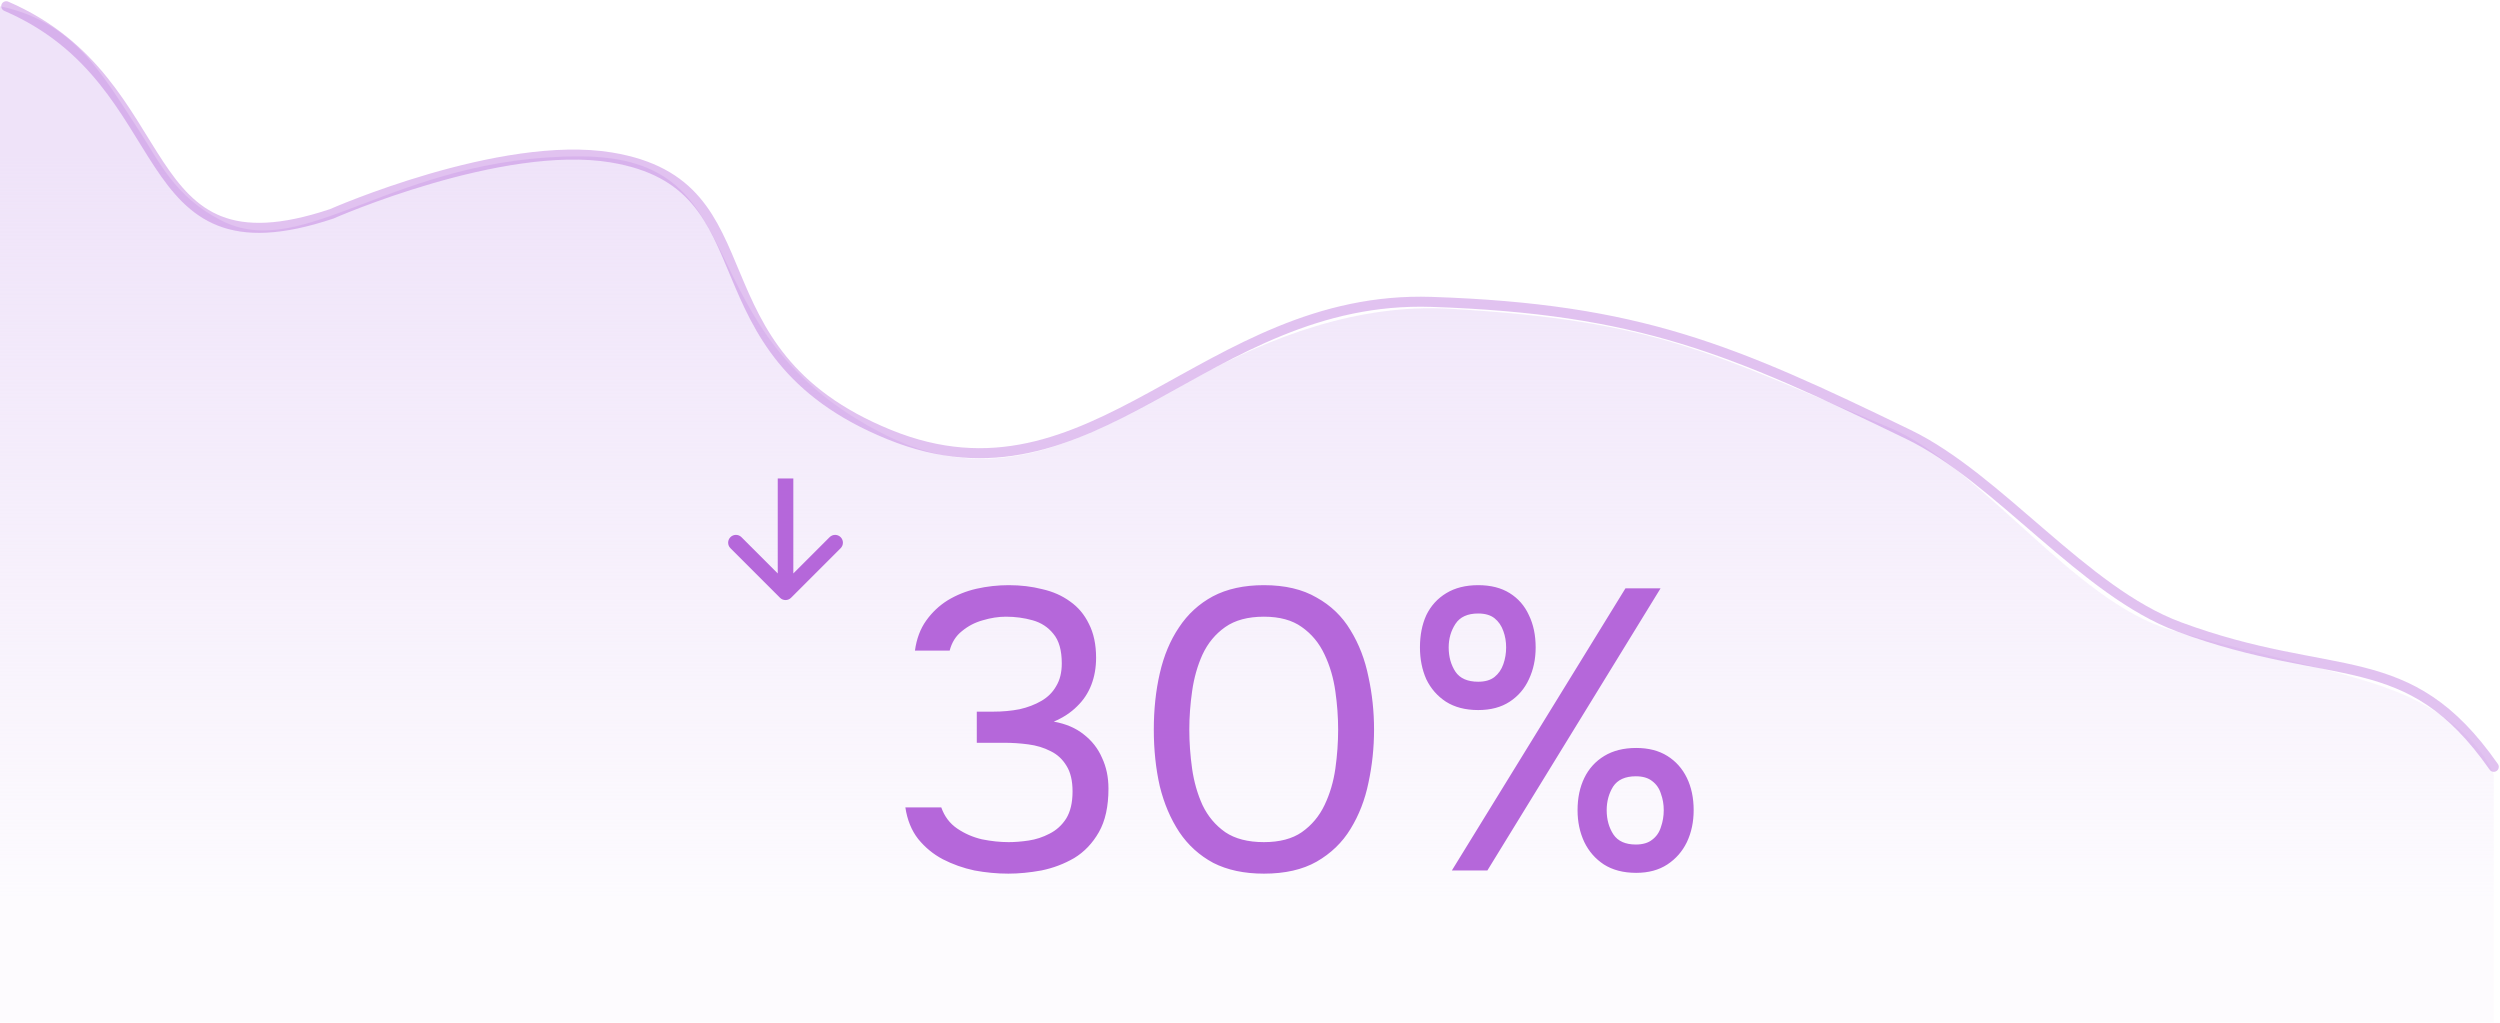
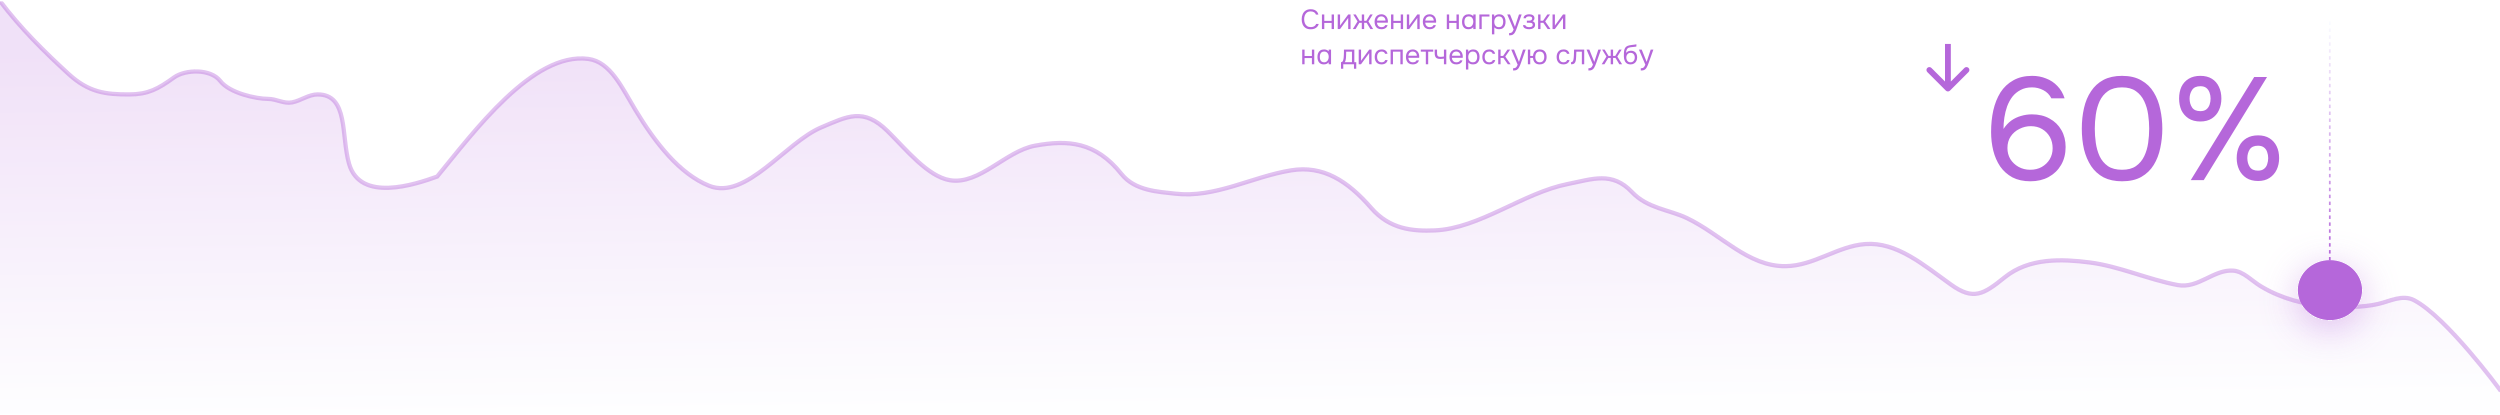
- <svg xmlns="http://www.w3.org/2000/svg" width="401" height="164" viewBox="0 0 401 164" fill="none">
-   <path d="M92.903 25.081C63.297 25.081 48.771 42.111 35.556 35.394C27.921 31.514 25.515 25.832 22.222 20.81C16.332 11.829 11.877 3.501 0 1V164H400V124.226C400 124.226 397.752 117.503 387.407 112.294C378.826 107.972 363.75 105.559 348.148 101.024C332.743 96.546 317.602 74.635 302.963 68.541C274.036 56.498 265.788 51.479 232.688 49.531C217.778 48.653 203.672 54.104 191.852 60.586C175.347 69.635 160.545 78.979 142.222 69.867C108.592 53.142 122.509 25.081 92.903 25.081Z" fill="url(#paint0_linear_10001_20561)" />
-   <path d="M1 1C29.469 13.309 20.481 45.239 53.194 34.305C53.194 34.305 80.376 22.329 98.054 25.255C124.571 29.644 109.79 56.327 142.611 69.7C175.433 83.073 193.16 47.215 229.616 48.424C262.966 49.531 277.928 56.027 306.14 69.7C320.582 76.699 334.275 94.905 349.532 100.555C374.538 109.816 386.17 103.214 400 123" stroke="#B567DA" stroke-opacity="0.4" stroke-width="1.608" stroke-linecap="round" />
-   <path d="M125.116 95.884C125.604 96.372 126.396 96.372 126.884 95.884L134.839 87.929C135.327 87.441 135.327 86.649 134.839 86.161C134.351 85.673 133.559 85.673 133.071 86.161L126 93.232L118.929 86.161C118.441 85.673 117.649 85.673 117.161 86.161C116.673 86.649 116.673 87.441 117.161 87.929L125.116 95.884ZM127.25 78L127.25 76.75L124.75 76.75L124.75 78L127.25 78ZM127.25 95L127.25 78L124.75 78L124.75 95L127.25 95Z" fill="#B567DA" />
-   <path d="M161.733 140.133C159.941 140.133 158.128 139.962 156.293 139.621C154.501 139.237 152.816 138.64 151.237 137.829C149.701 137.018 148.379 135.93 147.269 134.565C146.203 133.2 145.52 131.514 145.221 129.509H150.981C151.493 130.96 152.347 132.09 153.541 132.901C154.736 133.712 156.059 134.288 157.509 134.629C159.003 134.928 160.432 135.077 161.797 135.077C162.779 135.077 163.845 134.992 164.997 134.821C166.149 134.65 167.259 134.288 168.325 133.733C169.435 133.178 170.331 132.368 171.013 131.301C171.696 130.192 172.037 128.741 172.037 126.949C172.037 125.242 171.717 123.877 171.077 122.853C170.437 121.786 169.584 120.997 168.517 120.485C167.451 119.93 166.256 119.568 164.933 119.397C163.653 119.226 162.352 119.141 161.029 119.141H156.677V114.149H159.301C160.795 114.149 162.203 114.021 163.525 113.765C164.848 113.466 166.021 113.018 167.045 112.421C168.069 111.824 168.859 111.034 169.413 110.053C170.011 109.072 170.309 107.856 170.309 106.405C170.309 104.314 169.861 102.736 168.965 101.669C168.112 100.602 167.003 99.877 165.637 99.493C164.272 99.109 162.843 98.917 161.349 98.917C160.155 98.917 158.917 99.109 157.637 99.493C156.4 99.834 155.291 100.41 154.309 101.221C153.328 101.989 152.667 103.034 152.325 104.357H146.757C147.013 102.48 147.611 100.88 148.549 99.557C149.488 98.234 150.64 97.146 152.005 96.293C153.413 95.44 154.949 94.821 156.613 94.437C158.32 94.053 160.048 93.861 161.797 93.861C163.717 93.861 165.509 94.074 167.173 94.501C168.88 94.885 170.373 95.546 171.653 96.485C172.933 97.381 173.936 98.576 174.661 100.069C175.429 101.562 175.813 103.376 175.813 105.509C175.813 107.088 175.557 108.538 175.045 109.861C174.533 111.184 173.765 112.336 172.741 113.317C171.76 114.298 170.523 115.109 169.029 115.749C170.949 116.09 172.549 116.773 173.829 117.797C175.152 118.821 176.133 120.08 176.773 121.573C177.456 123.024 177.797 124.666 177.797 126.501C177.797 129.36 177.285 131.685 176.261 133.477C175.237 135.269 173.915 136.656 172.293 137.637C170.672 138.576 168.923 139.237 167.045 139.621C165.168 139.962 163.397 140.133 161.733 140.133ZM202.734 140.133C199.577 140.133 196.867 139.557 194.606 138.405C192.387 137.21 190.574 135.568 189.166 133.477C187.758 131.344 186.713 128.89 186.03 126.117C185.39 123.301 185.07 120.272 185.07 117.029C185.07 113.786 185.39 110.778 186.03 108.005C186.67 105.189 187.694 102.736 189.102 100.645C190.51 98.512 192.323 96.848 194.542 95.653C196.803 94.458 199.534 93.861 202.734 93.861C206.105 93.861 208.921 94.522 211.182 95.845C213.486 97.125 215.299 98.874 216.622 101.093C217.987 103.312 218.947 105.808 219.502 108.581C220.099 111.312 220.398 114.128 220.398 117.029C220.398 119.93 220.099 122.768 219.502 125.541C218.947 128.272 217.987 130.746 216.622 132.965C215.299 135.141 213.486 136.89 211.182 138.213C208.921 139.493 206.105 140.133 202.734 140.133ZM202.734 135.077C205.251 135.077 207.278 134.544 208.814 133.477C210.393 132.368 211.609 130.917 212.462 129.125C213.315 127.333 213.891 125.392 214.19 123.301C214.489 121.168 214.638 119.077 214.638 117.029C214.638 115.024 214.489 112.976 214.19 110.885C213.891 108.752 213.315 106.789 212.462 104.997C211.609 103.162 210.393 101.69 208.814 100.581C207.278 99.472 205.251 98.917 202.734 98.917C200.174 98.917 198.105 99.472 196.526 100.581C194.947 101.69 193.731 103.162 192.878 104.997C192.067 106.789 191.513 108.752 191.214 110.885C190.915 112.976 190.766 115.024 190.766 117.029C190.766 119.077 190.915 121.168 191.214 123.301C191.513 125.392 192.067 127.333 192.878 129.125C193.731 130.917 194.947 132.368 196.526 133.477C198.105 134.544 200.174 135.077 202.734 135.077ZM232.88 139.621L260.72 94.373H266.352L238.576 139.621H232.88ZM262.448 140.005C260.4 140.005 258.672 139.557 257.264 138.661C255.899 137.765 254.854 136.57 254.128 135.077C253.403 133.541 253.04 131.834 253.04 129.957C253.04 127.994 253.403 126.266 254.128 124.773C254.854 123.28 255.92 122.106 257.328 121.253C258.736 120.4 260.443 119.973 262.448 119.973C264.411 119.973 266.075 120.4 267.44 121.253C268.806 122.106 269.851 123.28 270.576 124.773C271.302 126.266 271.664 127.994 271.664 129.957C271.664 131.834 271.302 133.541 270.576 135.077C269.851 136.57 268.806 137.765 267.44 138.661C266.075 139.557 264.411 140.005 262.448 140.005ZM262.384 135.461C263.494 135.461 264.368 135.205 265.008 134.693C265.691 134.181 266.16 133.498 266.416 132.645C266.715 131.792 266.864 130.896 266.864 129.957C266.864 129.018 266.715 128.144 266.416 127.333C266.16 126.48 265.691 125.797 265.008 125.285C264.368 124.773 263.494 124.517 262.384 124.517C260.678 124.517 259.462 125.072 258.736 126.181C258.054 127.29 257.712 128.549 257.712 129.957C257.712 131.45 258.075 132.752 258.8 133.861C259.526 134.928 260.72 135.461 262.384 135.461ZM237.104 113.893C235.056 113.893 233.328 113.445 231.92 112.549C230.555 111.653 229.51 110.458 228.784 108.965C228.102 107.429 227.76 105.722 227.76 103.845C227.76 101.882 228.102 100.154 228.784 98.661C229.51 97.168 230.576 95.994 231.984 95.141C233.392 94.288 235.099 93.861 237.104 93.861C239.11 93.861 240.795 94.288 242.16 95.141C243.526 95.994 244.55 97.168 245.232 98.661C245.958 100.154 246.32 101.882 246.32 103.845C246.32 105.722 245.958 107.429 245.232 108.965C244.55 110.458 243.526 111.653 242.16 112.549C240.795 113.445 239.11 113.893 237.104 113.893ZM237.104 109.349C238.214 109.349 239.088 109.093 239.728 108.581C240.368 108.069 240.838 107.386 241.136 106.533C241.435 105.68 241.584 104.784 241.584 103.845C241.584 102.906 241.435 102.032 241.136 101.221C240.838 100.368 240.368 99.685 239.728 99.173C239.088 98.661 238.214 98.405 237.104 98.405C235.398 98.405 234.182 98.96 233.456 100.069C232.731 101.178 232.368 102.437 232.368 103.845C232.368 105.338 232.731 106.64 233.456 107.749C234.182 108.816 235.398 109.349 237.104 109.349Z" fill="#B567DA" />
+ <svg xmlns="http://www.w3.org/2000/svg" width="1920" height="318" viewBox="0 0 1920 318" fill="none">
+   <mask id="mask0_5393_1985" style="mask-type:alpha" maskUnits="userSpaceOnUse" x="0" y="1" width="1920" height="317">
+     <rect y="1" width="1920" height="317" fill="#D9D9D9" />
+   </mask>
+   <g mask="url(#mask0_5393_1985)">
+     <path d="M52.54 56.761C34.03 39.758 15.899 21.919 -0.302 0.421V318.431H1919.7V299.409C1919.7 299.409 1878.89 243.823 1853.99 230.847C1845.13 226.228 1835.38 231.679 1826.55 233.711C1813.82 236.642 1800.35 236.222 1787.5 235.43C1770.39 234.377 1752.13 229.729 1736.31 220.152C1729.34 215.933 1722.98 208.713 1715.2 208.12C1700.16 206.974 1688.32 222.174 1672.45 219.197C1649.74 214.935 1627.67 204.742 1604.77 201.817C1583.77 199.136 1558.46 198.012 1539.59 213.276C1523.23 226.514 1515.55 231.183 1498.29 218.815C1477.28 203.751 1456.67 185.84 1432.46 187.685C1411.18 189.306 1393.16 204.413 1371.37 204.682C1342.43 205.04 1321.87 180.257 1295.38 167.632C1282 161.257 1265.17 160.244 1253.42 147.77C1238.14 131.552 1223.13 137.733 1204.21 141.467C1169.85 148.249 1136.42 175.669 1101.96 177.181C1084.63 177.941 1067.21 176.188 1053.14 159.992C1034.8 138.872 1015.96 127.076 991.792 130.963C961.476 135.839 933.308 152.523 902.472 148.915C889.684 147.42 871.672 146.831 861.307 133.828C841.4 108.854 820.066 107.389 794.812 112.056C772.484 116.182 752.164 142.277 729.635 138.602C712.38 135.788 695.492 114.39 681.611 100.788C663.005 82.556 650.993 89.426 630.815 97.923C603.298 109.511 573.067 154.202 544.661 142.894C521.892 133.831 503.113 109.624 487.929 84.454C477.738 67.561 468.895 47.555 451.778 45.302C409.248 39.706 363.838 101.621 335.745 135.771C318.431 142.037 276.736 155.749 268.123 126.088C261.818 104.372 267.804 72.613 243.979 72.613C237.021 72.613 231.191 77.398 224.321 78.724C217.944 79.955 212.287 76.05 205.982 76.05C196.526 76.05 176.254 71.526 169.171 62.3C161.856 52.77 142.373 53.239 133.549 59.626C121.43 68.397 113.706 72.613 99.114 72.613C81.352 72.613 68.374 71.306 52.54 56.761Z" fill="url(#paint0_linear_5393_1985)" fill-opacity="0.2" />
+     <path d="M-0.302 0.421C15.899 21.891 34.03 39.706 52.54 56.688C68.374 71.215 81.352 72.519 99.114 72.519C113.706 72.519 121.43 68.309 133.549 59.549C142.373 53.171 161.856 52.702 169.171 62.219C176.254 71.434 196.526 75.952 205.982 75.952C212.287 75.952 217.944 79.852 224.321 78.623C231.191 77.298 237.021 72.519 243.979 72.519C267.804 72.519 261.818 104.237 268.123 125.925C276.736 155.548 318.431 141.853 335.745 135.596C363.838 101.49 409.248 39.655 451.778 45.244C468.895 47.494 477.738 67.474 487.929 84.345C503.113 109.483 521.892 133.658 544.661 142.709C573.067 154.002 603.298 109.369 630.815 97.797C650.993 89.311 663.005 82.45 681.611 100.658C695.492 114.242 712.38 135.613 729.635 138.423C752.163 142.093 772.484 116.032 794.812 111.911C820.066 107.251 841.4 108.713 861.308 133.655C871.672 146.641 889.684 147.229 902.472 148.723C933.308 152.325 961.476 135.664 991.792 130.794C1015.96 126.912 1034.8 138.693 1053.14 159.786C1067.21 175.96 1084.63 177.711 1101.96 176.952C1136.42 175.442 1169.85 148.057 1204.21 141.284C1223.13 137.555 1238.14 131.382 1253.42 147.579C1265.17 160.037 1282 161.048 1295.38 167.415C1321.87 180.024 1342.43 204.775 1371.37 204.417C1393.16 204.148 1411.18 189.061 1432.46 187.442C1456.67 185.6 1477.28 203.487 1498.29 218.532C1515.55 230.884 1523.23 226.221 1539.59 213C1558.46 197.756 1583.77 198.878 1604.77 201.556C1627.67 204.477 1649.74 214.657 1672.45 218.913C1688.32 221.887 1700.16 206.706 1715.2 207.851C1722.98 208.443 1729.34 215.654 1736.31 219.867C1752.13 229.431 1770.39 234.073 1787.5 235.126C1800.35 235.916 1813.82 236.336 1826.55 233.409C1835.38 231.379 1845.13 225.935 1853.99 230.548C1878.89 243.507 1919.7 299.022 1919.7 299.022" stroke="#B567DA" stroke-opacity="0.4" stroke-width="3.274" stroke-linecap="square" />
+     <g filter="url(#filter0_bd_5393_1985)">
+       <ellipse cx="1789.4" cy="222.807" rx="24.667" ry="23.038" fill="#B567DA" />
+     </g>
+     <line x1="1789.28" y1="16.506" x2="1789.28" y2="199.811" stroke="url(#paint1_linear_5393_1985)" stroke-width="1.332" stroke-dasharray="2.66 2.66" />
+   </g>
+   <path d="M1494.42 69.588C1495.29 70.463 1496.71 70.463 1497.58 69.588L1511.84 55.336C1512.71 54.462 1512.71 53.044 1511.84 52.169C1510.96 51.295 1509.54 51.295 1508.67 52.169L1496 64.838L1483.33 52.169C1482.46 51.295 1481.04 51.295 1480.16 52.169C1479.29 53.044 1479.29 54.462 1480.16 55.336L1494.42 69.588ZM1498.24 35.999V33.759H1493.76V35.999H1498.24ZM1498.24 68.005V35.999H1493.76V68.005H1498.24Z" fill="#B567DA" />
+   <path d="M1006.62 22.504C1005.07 22.504 1003.78 22.177 1002.74 21.522C1001.72 20.854 1000.95 19.944 1000.44 18.792C999.939 17.625 999.69 16.296 999.69 14.802C999.69 13.323 999.946 12.008 1000.46 10.856C1000.97 9.689 1001.74 8.772 1002.76 8.104C1003.8 7.421 1005.1 7.08 1006.67 7.08C1007.78 7.08 1008.73 7.257 1009.52 7.613C1010.34 7.954 1010.99 8.431 1011.49 9.042C1011.99 9.654 1012.33 10.372 1012.51 11.197H1010.63C1010.42 10.457 1009.96 9.867 1009.25 9.426C1008.55 8.985 1007.67 8.765 1006.6 8.765C1005.41 8.765 1004.44 9.049 1003.7 9.618C1002.98 10.173 1002.44 10.905 1002.1 11.816C1001.76 12.712 1001.59 13.686 1001.59 14.738C1001.59 15.848 1001.77 16.865 1002.12 17.789C1002.48 18.713 1003.03 19.453 1003.79 20.008C1004.54 20.548 1005.5 20.818 1006.67 20.818C1007.38 20.818 1008.01 20.719 1008.56 20.52C1009.13 20.321 1009.6 20.036 1009.97 19.666C1010.36 19.297 1010.62 18.87 1010.76 18.386H1012.79C1012.58 19.211 1012.19 19.937 1011.64 20.562C1011.1 21.174 1010.41 21.65 1009.57 21.992C1008.73 22.333 1007.75 22.504 1006.62 22.504ZM1015.24 22.333V11.09H1017.05V16.018H1022.69V11.09H1024.5V22.333H1022.69V17.618H1017.05V22.333H1015.24ZM1027.37 22.333V11.09H1029.18V19.709C1029.28 19.51 1029.41 19.297 1029.58 19.069C1029.76 18.827 1029.89 18.642 1029.99 18.514L1035.43 11.09H1037.22V22.333H1035.41V13.714C1035.3 13.928 1035.17 14.127 1035.02 14.312C1034.9 14.497 1034.78 14.667 1034.66 14.824L1029.14 22.333H1027.37ZM1038.94 22.333L1042.59 16.445L1039.26 11.09H1041.21L1044.17 15.954H1045.86V11.09H1047.67V15.954H1049.35L1052.32 11.09H1054.26L1050.93 16.445L1054.58 22.333H1052.47L1049.55 17.49H1047.67V22.333H1045.86V17.49H1043.98L1041.06 22.333H1038.94ZM1060.96 22.461C1059.76 22.461 1058.78 22.219 1057.99 21.736C1057.21 21.238 1056.63 20.555 1056.24 19.688C1055.86 18.82 1055.67 17.832 1055.67 16.722C1055.67 15.599 1055.87 14.61 1056.27 13.757C1056.68 12.889 1057.28 12.207 1058.06 11.709C1058.84 11.211 1059.8 10.962 1060.94 10.962C1061.78 10.962 1062.51 11.126 1063.14 11.453C1063.78 11.766 1064.3 12.193 1064.71 12.733C1065.14 13.274 1065.45 13.878 1065.63 14.546C1065.83 15.215 1065.92 15.905 1065.89 16.616C1065.87 16.744 1065.87 16.872 1065.87 17C1065.87 17.128 1065.86 17.256 1065.84 17.384H1057.5C1057.56 18.038 1057.72 18.628 1057.99 19.154C1058.26 19.681 1058.65 20.1 1059.15 20.413C1059.64 20.712 1060.26 20.861 1061 20.861C1061.37 20.861 1061.74 20.818 1062.11 20.733C1062.5 20.634 1062.84 20.47 1063.14 20.242C1063.45 20.015 1063.67 19.709 1063.8 19.325H1065.65C1065.48 20.05 1065.16 20.648 1064.69 21.117C1064.22 21.572 1063.66 21.913 1063.01 22.141C1062.35 22.354 1061.67 22.461 1060.96 22.461ZM1057.55 15.805H1064.05C1064.04 15.165 1063.9 14.603 1063.63 14.12C1063.36 13.636 1062.99 13.259 1062.52 12.989C1062.06 12.719 1061.51 12.584 1060.87 12.584C1060.18 12.584 1059.59 12.733 1059.1 13.032C1058.63 13.33 1058.27 13.722 1058.02 14.205C1057.76 14.689 1057.6 15.222 1057.55 15.805ZM1068.32 22.333V11.09H1070.14V16.018H1075.77V11.09H1077.58V22.333H1075.77V17.618H1070.14V22.333H1068.32ZM1080.45 22.333V11.09H1082.26V19.709C1082.36 19.51 1082.5 19.297 1082.67 19.069C1082.84 18.827 1082.97 18.642 1083.07 18.514L1088.51 11.09H1090.31V22.333H1088.49V13.714C1088.38 13.928 1088.25 14.127 1088.11 14.312C1087.98 14.497 1087.86 14.667 1087.75 14.824L1082.22 22.333H1080.45ZM1098.02 22.461C1096.83 22.461 1095.84 22.219 1095.06 21.736C1094.27 21.238 1093.69 20.555 1093.31 19.688C1092.92 18.82 1092.73 17.832 1092.73 16.722C1092.73 15.599 1092.93 14.61 1093.33 13.757C1093.74 12.889 1094.34 12.207 1095.12 11.709C1095.9 11.211 1096.86 10.962 1098 10.962C1098.84 10.962 1099.57 11.126 1100.2 11.453C1100.84 11.766 1101.36 12.193 1101.78 12.733C1102.2 13.274 1102.51 13.878 1102.69 14.546C1102.89 15.215 1102.98 15.905 1102.95 16.616C1102.94 16.744 1102.93 16.872 1102.93 17C1102.93 17.128 1102.92 17.256 1102.91 17.384H1094.57C1094.62 18.038 1094.79 18.628 1095.06 19.154C1095.33 19.681 1095.71 20.1 1096.21 20.413C1096.71 20.712 1097.32 20.861 1098.06 20.861C1098.43 20.861 1098.8 20.818 1099.17 20.733C1099.56 20.634 1099.9 20.47 1100.2 20.242C1100.51 20.015 1100.73 19.709 1100.86 19.325H1102.72C1102.54 20.05 1102.22 20.648 1101.76 21.117C1101.29 21.572 1100.72 21.913 1100.07 22.141C1099.42 22.354 1098.73 22.461 1098.02 22.461ZM1094.61 15.805H1101.12C1101.1 15.165 1100.96 14.603 1100.69 14.12C1100.42 13.636 1100.05 13.259 1099.58 12.989C1099.12 12.719 1098.58 12.584 1097.94 12.584C1097.24 12.584 1096.65 12.733 1096.17 13.032C1095.7 13.33 1095.33 13.722 1095.08 14.205C1094.82 14.689 1094.67 15.222 1094.61 15.805ZM1111.14 22.333V11.09H1112.95V16.018H1118.58V11.09H1120.4V22.333H1118.58V17.618H1112.95V22.333H1111.14ZM1127.72 22.461C1126.88 22.461 1126.15 22.319 1125.52 22.034C1124.91 21.736 1124.41 21.33 1124.01 20.818C1123.61 20.306 1123.31 19.702 1123.11 19.005C1122.93 18.308 1122.84 17.554 1122.84 16.744C1122.84 15.663 1123.01 14.689 1123.35 13.821C1123.7 12.939 1124.26 12.242 1125.03 11.73C1125.8 11.218 1126.8 10.962 1128.04 10.962C1128.69 10.962 1129.32 11.083 1129.92 11.325C1130.53 11.567 1131.05 11.944 1131.48 12.456V11.09H1133.29V22.333H1131.48V20.818C1131.08 21.345 1130.55 21.75 1129.9 22.034C1129.24 22.319 1128.52 22.461 1127.72 22.461ZM1128.02 20.861C1128.76 20.861 1129.38 20.669 1129.9 20.285C1130.41 19.901 1130.8 19.389 1131.07 18.749C1131.35 18.109 1131.5 17.412 1131.5 16.658C1131.5 15.876 1131.36 15.179 1131.09 14.568C1130.84 13.956 1130.45 13.473 1129.94 13.117C1129.43 12.761 1128.78 12.584 1128 12.584C1127.19 12.584 1126.53 12.769 1126.04 13.138C1125.55 13.508 1125.2 14.006 1124.97 14.632C1124.76 15.258 1124.65 15.954 1124.65 16.722C1124.65 17.519 1124.76 18.23 1124.99 18.856C1125.22 19.482 1125.58 19.972 1126.08 20.328C1126.58 20.683 1127.22 20.861 1128.02 20.861ZM1136.14 22.333V11.09H1143.9V12.69H1137.95V22.333H1136.14ZM1145.82 26.386V11.09H1147.55L1147.64 12.818C1148.02 12.207 1148.54 11.745 1149.2 11.432C1149.86 11.119 1150.58 10.962 1151.35 10.962C1152.49 10.962 1153.42 11.218 1154.14 11.73C1154.87 12.228 1155.4 12.911 1155.74 13.778C1156.1 14.646 1156.28 15.627 1156.28 16.722C1156.28 17.817 1156.1 18.799 1155.74 19.666C1155.39 20.534 1154.84 21.217 1154.1 21.714C1153.36 22.212 1152.42 22.461 1151.26 22.461C1150.7 22.461 1150.18 22.404 1149.73 22.29C1149.27 22.162 1148.88 21.985 1148.53 21.757C1148.19 21.529 1147.89 21.273 1147.64 20.989V26.386H1145.82ZM1151.12 20.861C1151.94 20.861 1152.59 20.676 1153.08 20.306C1153.56 19.922 1153.91 19.418 1154.12 18.792C1154.35 18.166 1154.46 17.476 1154.46 16.722C1154.46 15.954 1154.35 15.258 1154.12 14.632C1153.91 14.006 1153.55 13.508 1153.06 13.138C1152.56 12.769 1151.9 12.584 1151.07 12.584C1150.33 12.584 1149.7 12.776 1149.17 13.16C1148.66 13.53 1148.27 14.034 1148 14.674C1147.73 15.3 1147.6 15.99 1147.6 16.744C1147.6 17.526 1147.72 18.23 1147.98 18.856C1148.24 19.482 1148.63 19.972 1149.15 20.328C1149.68 20.683 1150.33 20.861 1151.12 20.861ZM1158.98 27.154V25.426C1159.68 25.426 1160.23 25.327 1160.64 25.128C1161.06 24.943 1161.4 24.644 1161.67 24.232C1161.95 23.834 1162.22 23.322 1162.48 22.696L1157.55 11.09H1159.68L1163.48 20.562L1166.59 11.09H1168.64L1165.49 19.944C1165.33 20.399 1165.15 20.911 1164.95 21.48C1164.75 22.049 1164.53 22.625 1164.29 23.208C1164.05 23.805 1163.78 24.353 1163.48 24.85C1163.2 25.362 1162.88 25.775 1162.52 26.088C1162.22 26.358 1161.93 26.571 1161.65 26.728C1161.36 26.884 1161.01 26.991 1160.6 27.048C1160.2 27.119 1159.66 27.154 1158.98 27.154ZM1174.4 22.461C1173.86 22.461 1173.32 22.411 1172.78 22.312C1172.24 22.212 1171.73 22.049 1171.26 21.821C1170.81 21.579 1170.44 21.259 1170.15 20.861C1169.87 20.449 1169.71 19.937 1169.68 19.325H1171.46C1171.53 19.709 1171.73 20.015 1172.07 20.242C1172.42 20.47 1172.8 20.634 1173.23 20.733C1173.67 20.818 1174.06 20.861 1174.4 20.861C1174.8 20.861 1175.2 20.818 1175.62 20.733C1176.04 20.648 1176.4 20.477 1176.68 20.221C1176.98 19.965 1177.13 19.588 1177.13 19.09C1177.13 18.607 1177.01 18.251 1176.77 18.024C1176.54 17.796 1176.23 17.647 1175.85 17.576C1175.48 17.505 1175.07 17.469 1174.63 17.469H1172.63V15.869H1174.27C1174.54 15.869 1174.82 15.848 1175.1 15.805C1175.39 15.748 1175.65 15.663 1175.89 15.549C1176.13 15.421 1176.33 15.243 1176.47 15.016C1176.62 14.788 1176.7 14.497 1176.7 14.141C1176.7 13.743 1176.59 13.43 1176.36 13.202C1176.13 12.975 1175.84 12.818 1175.49 12.733C1175.13 12.633 1174.77 12.584 1174.4 12.584C1174.06 12.584 1173.7 12.619 1173.31 12.69C1172.94 12.761 1172.62 12.904 1172.35 13.117C1172.08 13.316 1171.92 13.615 1171.86 14.013H1170.07C1170.1 13.245 1170.33 12.641 1170.77 12.2C1171.21 11.759 1171.76 11.446 1172.42 11.261C1173.07 11.062 1173.72 10.962 1174.38 10.962C1174.88 10.962 1175.37 11.012 1175.85 11.112C1176.33 11.211 1176.77 11.382 1177.17 11.624C1177.57 11.851 1177.88 12.157 1178.11 12.541C1178.35 12.925 1178.47 13.402 1178.47 13.97C1178.47 14.482 1178.35 14.938 1178.11 15.336C1177.87 15.734 1177.5 16.054 1177 16.296C1177.73 16.523 1178.23 16.879 1178.52 17.362C1178.8 17.846 1178.94 18.422 1178.94 19.09C1178.94 19.688 1178.82 20.2 1178.56 20.626C1178.3 21.039 1177.95 21.387 1177.51 21.672C1177.09 21.942 1176.6 22.141 1176.06 22.269C1175.52 22.397 1174.97 22.461 1174.4 22.461ZM1181.28 22.333V11.09H1183.1V15.933H1185.06L1188.39 11.09H1190.46L1186.7 16.445L1190.78 22.333H1188.64L1185.27 17.512H1183.1V22.333H1181.28ZM1192.35 22.333V11.09H1194.16V19.709C1194.26 19.51 1194.39 19.297 1194.56 19.069C1194.73 18.827 1194.87 18.642 1194.97 18.514L1200.41 11.09H1202.2V22.333H1200.39V13.714C1200.27 13.928 1200.15 14.127 1200 14.312C1199.88 14.497 1199.76 14.667 1199.64 14.824L1194.12 22.333H1192.35ZM1000.1 49.333V38.09H1001.91V43.018H1007.54V38.09H1009.35V49.333H1007.54V44.618H1001.91V49.333H1000.1ZM1016.68 49.461C1015.84 49.461 1015.11 49.319 1014.48 49.034C1013.87 48.736 1013.37 48.33 1012.97 47.818C1012.57 47.306 1012.27 46.702 1012.07 46.005C1011.89 45.308 1011.79 44.554 1011.79 43.744C1011.79 42.663 1011.96 41.689 1012.31 40.821C1012.66 39.939 1013.22 39.242 1013.99 38.73C1014.76 38.218 1015.76 37.962 1017 37.962C1017.65 37.962 1018.28 38.083 1018.88 38.325C1019.49 38.567 1020.01 38.944 1020.43 39.456V38.09H1022.25V49.333H1020.43V47.818C1020.04 48.345 1019.51 48.75 1018.86 49.034C1018.2 49.319 1017.48 49.461 1016.68 49.461ZM1016.98 47.861C1017.72 47.861 1018.34 47.669 1018.86 47.285C1019.37 46.901 1019.76 46.389 1020.03 45.749C1020.31 45.109 1020.46 44.412 1020.46 43.658C1020.46 42.876 1020.32 42.179 1020.05 41.568C1019.79 40.956 1019.41 40.473 1018.9 40.117C1018.39 39.761 1017.74 39.584 1016.96 39.584C1016.15 39.584 1015.49 39.769 1014.99 40.138C1014.51 40.508 1014.15 41.006 1013.93 41.632C1013.71 42.258 1013.61 42.954 1013.61 43.722C1013.61 44.519 1013.72 45.23 1013.95 45.856C1014.18 46.481 1014.54 46.972 1015.04 47.328C1015.53 47.683 1016.18 47.861 1016.98 47.861ZM1029.89 52.789V47.754C1030.3 47.754 1030.62 47.641 1030.87 47.413C1031.12 47.185 1031.32 46.887 1031.46 46.517C1031.61 46.147 1031.71 45.749 1031.78 45.322C1031.86 44.882 1031.91 44.462 1031.95 44.064C1032.03 43.41 1032.07 42.762 1032.08 42.122C1032.11 41.468 1032.13 40.949 1032.13 40.565C1032.14 40.153 1032.15 39.74 1032.15 39.328C1032.15 38.915 1032.15 38.503 1032.15 38.09H1040.13V47.754H1041.6V52.789H1039.85V49.333H1031.63V52.789H1029.89ZM1032.77 47.754H1038.31V39.69H1033.87C1033.86 40.288 1033.85 40.956 1033.83 41.696C1033.82 42.435 1033.79 43.125 1033.75 43.765C1033.73 44.135 1033.7 44.554 1033.64 45.024C1033.6 45.493 1033.51 45.969 1033.38 46.453C1033.26 46.922 1033.05 47.356 1032.77 47.754ZM1043.49 49.333V38.09H1045.3V46.709C1045.4 46.51 1045.54 46.297 1045.71 46.069C1045.88 45.827 1046.02 45.642 1046.12 45.514L1051.56 38.09H1053.35V49.333H1051.53V40.714C1051.42 40.928 1051.29 41.127 1051.15 41.312C1051.02 41.497 1050.9 41.667 1050.79 41.824L1045.26 49.333H1043.49ZM1061 49.461C1059.82 49.461 1058.84 49.219 1058.06 48.736C1057.29 48.238 1056.71 47.555 1056.33 46.688C1055.96 45.82 1055.77 44.839 1055.77 43.744C1055.77 42.677 1055.96 41.71 1056.35 40.842C1056.75 39.961 1057.34 39.264 1058.14 38.752C1058.95 38.225 1059.98 37.962 1061.21 37.962C1061.98 37.962 1062.66 38.09 1063.26 38.346C1063.87 38.602 1064.38 38.979 1064.78 39.477C1065.17 39.961 1065.45 40.572 1065.61 41.312H1063.75C1063.54 40.686 1063.2 40.245 1062.73 39.989C1062.27 39.719 1061.73 39.584 1061.11 39.584C1060.25 39.584 1059.57 39.783 1059.06 40.181C1058.55 40.579 1058.17 41.098 1057.93 41.738C1057.7 42.364 1057.59 43.033 1057.59 43.744C1057.59 44.483 1057.71 45.166 1057.95 45.792C1058.19 46.417 1058.57 46.922 1059.08 47.306C1059.59 47.676 1060.25 47.861 1061.06 47.861C1061.66 47.861 1062.22 47.733 1062.75 47.477C1063.29 47.221 1063.64 46.766 1063.82 46.112H1065.69C1065.55 46.88 1065.24 47.513 1064.78 48.01C1064.32 48.508 1063.76 48.878 1063.09 49.12C1062.44 49.347 1061.74 49.461 1061 49.461ZM1067.99 49.333V38.09H1077.31V49.333H1075.5V39.69H1069.8V49.333H1067.99ZM1085.04 49.461C1083.85 49.461 1082.86 49.219 1082.08 48.736C1081.3 48.238 1080.71 47.555 1080.33 46.688C1079.94 45.82 1079.75 44.832 1079.75 43.722C1079.75 42.599 1079.95 41.61 1080.35 40.757C1080.76 39.889 1081.36 39.207 1082.14 38.709C1082.92 38.211 1083.88 37.962 1085.02 37.962C1085.86 37.962 1086.59 38.126 1087.22 38.453C1087.86 38.766 1088.38 39.193 1088.8 39.733C1089.22 40.273 1089.53 40.878 1089.71 41.546C1089.91 42.215 1090 42.905 1089.97 43.616C1089.96 43.744 1089.95 43.872 1089.95 44C1089.95 44.128 1089.94 44.256 1089.93 44.384H1081.59C1081.64 45.038 1081.81 45.628 1082.08 46.154C1082.35 46.681 1082.73 47.1 1083.23 47.413C1083.73 47.712 1084.35 47.861 1085.09 47.861C1085.46 47.861 1085.82 47.818 1086.19 47.733C1086.58 47.633 1086.92 47.47 1087.22 47.242C1087.53 47.015 1087.75 46.709 1087.88 46.325H1089.74C1089.57 47.05 1089.25 47.648 1088.78 48.117C1088.31 48.572 1087.74 48.913 1087.09 49.141C1086.44 49.354 1085.75 49.461 1085.04 49.461ZM1081.63 42.805H1088.14C1088.12 42.165 1087.98 41.603 1087.71 41.12C1087.44 40.636 1087.07 40.259 1086.6 39.989C1086.14 39.719 1085.6 39.584 1084.96 39.584C1084.26 39.584 1083.67 39.733 1083.19 40.032C1082.72 40.33 1082.35 40.721 1082.1 41.205C1081.84 41.689 1081.69 42.222 1081.63 42.805ZM1095.03 49.333V39.69H1091.17V38.09H1100.71V39.69H1096.85V49.333H1095.03ZM1108.94 49.333V45.002C1108.4 45.102 1107.87 45.173 1107.36 45.216C1106.86 45.244 1106.41 45.258 1106.02 45.258C1104.96 45.258 1104.13 45.095 1103.52 44.768C1102.91 44.441 1102.47 43.943 1102.22 43.274C1101.96 42.592 1101.83 41.745 1101.83 40.736V38.09H1103.65V40.608C1103.65 41.262 1103.71 41.817 1103.84 42.272C1103.97 42.727 1104.22 43.075 1104.59 43.317C1104.96 43.545 1105.51 43.658 1106.25 43.658C1106.68 43.658 1107.12 43.637 1107.59 43.594C1108.08 43.552 1108.53 43.488 1108.94 43.402V38.09H1110.75V49.333H1108.94ZM1118.48 49.461C1117.29 49.461 1116.3 49.219 1115.51 48.736C1114.73 48.238 1114.15 47.555 1113.77 46.688C1113.38 45.82 1113.19 44.832 1113.19 43.722C1113.19 42.599 1113.39 41.61 1113.79 40.757C1114.2 39.889 1114.8 39.207 1115.58 38.709C1116.36 38.211 1117.32 37.962 1118.46 37.962C1119.3 37.962 1120.03 38.126 1120.66 38.453C1121.3 38.766 1121.82 39.193 1122.23 39.733C1122.66 40.273 1122.97 40.878 1123.15 41.546C1123.35 42.215 1123.44 42.905 1123.41 43.616C1123.39 43.744 1123.39 43.872 1123.39 44C1123.39 44.128 1123.38 44.256 1123.37 44.384H1115.02C1115.08 45.038 1115.24 45.628 1115.51 46.154C1115.79 46.681 1116.17 47.1 1116.67 47.413C1117.16 47.712 1117.78 47.861 1118.52 47.861C1118.89 47.861 1119.26 47.818 1119.63 47.733C1120.02 47.633 1120.36 47.47 1120.66 47.242C1120.97 47.015 1121.19 46.709 1121.32 46.325H1123.17C1123 47.05 1122.68 47.648 1122.21 48.117C1121.74 48.572 1121.18 48.913 1120.53 49.141C1119.87 49.354 1119.19 49.461 1118.48 49.461ZM1115.07 42.805H1121.57C1121.56 42.165 1121.42 41.603 1121.15 41.12C1120.88 40.636 1120.51 40.259 1120.04 39.989C1119.58 39.719 1119.03 39.584 1118.39 39.584C1117.7 39.584 1117.11 39.733 1116.62 40.032C1116.15 40.33 1115.79 40.721 1115.54 41.205C1115.28 41.689 1115.12 42.222 1115.07 42.805ZM1125.85 53.386V38.09H1127.57L1127.66 39.818C1128.04 39.207 1128.56 38.745 1129.22 38.432C1129.88 38.119 1130.6 37.962 1131.37 37.962C1132.51 37.962 1133.44 38.218 1134.17 38.73C1134.89 39.228 1135.42 39.911 1135.77 40.778C1136.12 41.646 1136.3 42.627 1136.3 43.722C1136.3 44.818 1136.12 45.799 1135.77 46.666C1135.41 47.534 1134.86 48.217 1134.12 48.714C1133.38 49.212 1132.44 49.461 1131.29 49.461C1130.72 49.461 1130.2 49.404 1129.75 49.29C1129.29 49.162 1128.9 48.985 1128.55 48.757C1128.21 48.529 1127.91 48.273 1127.66 47.989V53.386H1125.85ZM1131.14 47.861C1131.96 47.861 1132.62 47.676 1133.1 47.306C1133.58 46.922 1133.93 46.417 1134.14 45.792C1134.37 45.166 1134.49 44.476 1134.49 43.722C1134.49 42.954 1134.37 42.258 1134.14 41.632C1133.93 41.006 1133.58 40.508 1133.08 40.138C1132.58 39.769 1131.92 39.584 1131.09 39.584C1130.35 39.584 1129.72 39.776 1129.19 40.16C1128.68 40.529 1128.29 41.034 1128.02 41.674C1127.75 42.3 1127.62 42.99 1127.62 43.744C1127.62 44.526 1127.74 45.23 1128 45.856C1128.26 46.481 1128.65 46.972 1129.17 47.328C1129.7 47.683 1130.35 47.861 1131.14 47.861ZM1143.65 49.461C1142.46 49.461 1141.48 49.219 1140.7 48.736C1139.93 48.238 1139.36 47.555 1138.97 46.688C1138.6 45.82 1138.42 44.839 1138.42 43.744C1138.42 42.677 1138.61 41.71 1138.99 40.842C1139.39 39.961 1139.99 39.264 1140.79 38.752C1141.6 38.225 1142.62 37.962 1143.86 37.962C1144.63 37.962 1145.31 38.09 1145.91 38.346C1146.52 38.602 1147.02 38.979 1147.42 39.477C1147.82 39.961 1148.1 40.572 1148.25 41.312H1146.4C1146.18 40.686 1145.84 40.245 1145.37 39.989C1144.92 39.719 1144.38 39.584 1143.75 39.584C1142.9 39.584 1142.22 39.783 1141.7 40.181C1141.19 40.579 1140.82 41.098 1140.57 41.738C1140.35 42.364 1140.23 43.033 1140.23 43.744C1140.23 44.483 1140.35 45.166 1140.59 45.792C1140.84 46.417 1141.21 46.922 1141.73 47.306C1142.24 47.676 1142.9 47.861 1143.71 47.861C1144.31 47.861 1144.87 47.733 1145.39 47.477C1145.94 47.221 1146.29 46.766 1146.46 46.112H1148.34C1148.2 46.88 1147.89 47.513 1147.42 48.01C1146.97 48.508 1146.4 48.878 1145.74 49.12C1145.08 49.347 1144.38 49.461 1143.65 49.461ZM1150.64 49.333V38.09H1152.45V42.933H1154.41L1157.74 38.09H1159.81L1156.06 43.445L1160.13 49.333H1158L1154.63 44.512H1152.45V49.333H1150.64ZM1162.06 54.154V52.426C1162.76 52.426 1163.31 52.327 1163.73 52.128C1164.14 51.943 1164.48 51.644 1164.75 51.232C1165.03 50.834 1165.3 50.322 1165.56 49.696L1160.63 38.09H1162.77L1166.56 47.562L1169.68 38.09H1171.73L1168.57 46.944C1168.41 47.399 1168.23 47.911 1168.04 48.48C1167.84 49.049 1167.62 49.625 1167.37 50.208C1167.13 50.805 1166.86 51.353 1166.56 51.85C1166.28 52.362 1165.96 52.775 1165.6 53.088C1165.3 53.358 1165.01 53.571 1164.73 53.728C1164.44 53.884 1164.1 53.991 1163.68 54.048C1163.29 54.119 1162.74 54.154 1162.06 54.154ZM1182.52 49.461C1180.87 49.461 1179.62 49.006 1178.78 48.096C1177.94 47.171 1177.47 45.977 1177.35 44.512H1175.22V49.333H1173.41V38.09H1175.22V42.933H1177.35C1177.44 41.952 1177.67 41.091 1178.06 40.352C1178.46 39.598 1179.03 39.015 1179.77 38.602C1180.5 38.176 1181.42 37.962 1182.52 37.962C1183.71 37.962 1184.7 38.211 1185.48 38.709C1186.26 39.207 1186.85 39.889 1187.23 40.757C1187.62 41.61 1187.81 42.599 1187.81 43.722C1187.81 44.832 1187.62 45.82 1187.23 46.688C1186.85 47.555 1186.26 48.238 1185.48 48.736C1184.7 49.219 1183.71 49.461 1182.52 49.461ZM1182.52 47.861C1183.34 47.861 1184 47.676 1184.5 47.306C1185.01 46.937 1185.39 46.439 1185.63 45.813C1185.87 45.187 1185.99 44.49 1185.99 43.722C1185.99 42.954 1185.87 42.258 1185.63 41.632C1185.39 41.006 1185.01 40.508 1184.5 40.138C1184 39.769 1183.34 39.584 1182.52 39.584C1181.71 39.584 1181.05 39.769 1180.53 40.138C1180.04 40.508 1179.67 41.006 1179.45 41.632C1179.22 42.258 1179.1 42.954 1179.1 43.722C1179.1 44.49 1179.22 45.187 1179.45 45.813C1179.67 46.439 1180.04 46.937 1180.53 47.306C1181.05 47.676 1181.71 47.861 1182.52 47.861ZM1200.71 49.461C1199.53 49.461 1198.55 49.219 1197.76 48.736C1197 48.238 1196.42 47.555 1196.04 46.688C1195.67 45.82 1195.48 44.839 1195.48 43.744C1195.48 42.677 1195.67 41.71 1196.06 40.842C1196.46 39.961 1197.05 39.264 1197.85 38.752C1198.66 38.225 1199.68 37.962 1200.92 37.962C1201.69 37.962 1202.37 38.09 1202.97 38.346C1203.58 38.602 1204.09 38.979 1204.48 39.477C1204.88 39.961 1205.16 40.572 1205.32 41.312H1203.46C1203.25 40.686 1202.91 40.245 1202.44 39.989C1201.98 39.719 1201.44 39.584 1200.81 39.584C1199.96 39.584 1199.28 39.783 1198.77 40.181C1198.25 40.579 1197.88 41.098 1197.64 41.738C1197.41 42.364 1197.29 43.033 1197.29 43.744C1197.29 44.483 1197.42 45.166 1197.66 45.792C1197.9 46.417 1198.28 46.922 1198.79 47.306C1199.3 47.676 1199.96 47.861 1200.77 47.861C1201.37 47.861 1201.93 47.733 1202.46 47.477C1203 47.221 1203.35 46.766 1203.52 46.112H1205.4C1205.26 46.88 1204.95 47.513 1204.48 48.01C1204.03 48.508 1203.47 48.878 1202.8 49.12C1202.14 49.347 1201.45 49.461 1200.71 49.461ZM1206.57 49.354V47.776C1206.86 47.776 1207.11 47.719 1207.34 47.605C1207.57 47.477 1207.77 47.292 1207.94 47.05C1208.14 46.766 1208.29 46.353 1208.41 45.813C1208.52 45.273 1208.6 44.697 1208.64 44.085C1208.7 43.402 1208.74 42.734 1208.77 42.08C1208.8 41.411 1208.82 40.75 1208.83 40.096C1208.86 39.441 1208.88 38.773 1208.88 38.09H1216.68V49.333H1214.87V39.69H1210.65C1210.63 40.174 1210.61 40.665 1210.58 41.162C1210.57 41.646 1210.55 42.137 1210.52 42.634C1210.5 43.118 1210.48 43.609 1210.45 44.106C1210.44 44.675 1210.38 45.315 1210.28 46.026C1210.18 46.737 1209.97 47.385 1209.64 47.968C1209.33 48.522 1208.95 48.892 1208.49 49.077C1208.05 49.262 1207.41 49.354 1206.57 49.354ZM1219.9 54.154V52.426C1220.59 52.426 1221.15 52.327 1221.56 52.128C1221.97 51.943 1222.31 51.644 1222.58 51.232C1222.87 50.834 1223.14 50.322 1223.39 49.696L1218.47 38.09H1220.6L1224.4 47.562L1227.51 38.09H1229.56L1226.4 46.944C1226.25 47.399 1226.07 47.911 1225.87 48.48C1225.67 49.049 1225.45 49.625 1225.21 50.208C1224.97 50.805 1224.7 51.353 1224.4 51.85C1224.11 52.362 1223.79 52.775 1223.44 53.088C1223.14 53.358 1222.85 53.571 1222.56 53.728C1222.28 53.884 1221.93 53.991 1221.52 54.048C1221.12 54.119 1220.58 54.154 1219.9 54.154ZM1230.11 49.333L1233.76 43.445L1230.43 38.09H1232.37L1235.34 42.954H1237.02V38.09H1238.84V42.954H1240.52L1243.49 38.09H1245.43L1242.1 43.445L1245.75 49.333H1243.64L1240.71 44.49H1238.84V49.333H1237.02V44.49H1235.15L1232.22 49.333H1230.11ZM1252.21 49.461C1251.5 49.461 1250.86 49.361 1250.31 49.162C1249.75 48.949 1249.28 48.657 1248.88 48.288C1248.48 47.904 1248.15 47.456 1247.9 46.944C1247.64 46.417 1247.45 45.849 1247.32 45.237C1247.19 44.626 1247.13 43.978 1247.13 43.296C1247.13 42.201 1247.15 41.184 1247.19 40.245C1247.25 39.292 1247.41 38.446 1247.66 37.706C1247.92 36.953 1248.35 36.327 1248.96 35.829C1249.58 35.331 1250.44 34.983 1251.55 34.784C1252.11 34.684 1252.68 34.599 1253.23 34.528C1253.79 34.457 1254.35 34.386 1254.92 34.314C1255.1 34.286 1255.29 34.258 1255.49 34.229C1255.69 34.201 1255.9 34.165 1256.11 34.122C1256.34 34.08 1256.55 34.044 1256.75 34.016V35.68C1256.59 35.737 1256.42 35.786 1256.24 35.829C1256.07 35.858 1255.88 35.886 1255.68 35.914C1255.5 35.943 1255.31 35.964 1255.11 35.978C1254.92 35.993 1254.74 36.014 1254.55 36.042C1254.37 36.057 1254.19 36.078 1254.02 36.106C1253.52 36.163 1253 36.22 1252.44 36.277C1251.89 36.32 1251.36 36.434 1250.86 36.618C1250.38 36.789 1249.97 37.123 1249.63 37.621C1249.45 37.877 1249.31 38.183 1249.18 38.538C1249.06 38.894 1248.98 39.257 1248.92 39.626C1248.88 39.982 1248.85 40.323 1248.84 40.65C1249.12 40.252 1249.47 39.932 1249.88 39.69C1250.29 39.434 1250.73 39.249 1251.2 39.136C1251.67 39.008 1252.12 38.944 1252.55 38.944C1253.57 38.944 1254.44 39.157 1255.15 39.584C1255.86 39.996 1256.4 40.586 1256.77 41.354C1257.14 42.122 1257.33 43.018 1257.33 44.042C1257.33 45.066 1257.13 45.991 1256.73 46.816C1256.33 47.626 1255.75 48.273 1254.98 48.757C1254.23 49.226 1253.3 49.461 1252.21 49.461ZM1252.25 47.861C1252.96 47.861 1253.56 47.69 1254.04 47.349C1254.52 47.008 1254.89 46.553 1255.13 45.984C1255.39 45.415 1255.51 44.789 1255.51 44.106C1255.51 43.438 1255.39 42.841 1255.13 42.314C1254.89 41.774 1254.52 41.347 1254.04 41.034C1253.57 40.721 1252.99 40.565 1252.29 40.565C1251.61 40.565 1251.02 40.729 1250.52 41.056C1250.04 41.383 1249.66 41.824 1249.39 42.378C1249.13 42.919 1249.01 43.509 1249.01 44.149C1249.01 44.803 1249.13 45.415 1249.37 45.984C1249.61 46.553 1249.97 47.008 1250.44 47.349C1250.92 47.69 1251.52 47.861 1252.25 47.861ZM1260.12 54.154V52.426C1260.82 52.426 1261.38 52.327 1261.79 52.128C1262.2 51.943 1262.54 51.644 1262.81 51.232C1263.1 50.834 1263.37 50.322 1263.62 49.696L1258.7 38.09H1260.83L1264.63 47.562L1267.74 38.09H1269.79L1266.63 46.944C1266.47 47.399 1266.3 47.911 1266.1 48.48C1265.9 49.049 1265.68 49.625 1265.44 50.208C1265.19 50.805 1264.92 51.353 1264.63 51.85C1264.34 52.362 1264.02 52.775 1263.67 53.088C1263.37 53.358 1263.08 53.571 1262.79 53.728C1262.51 53.884 1262.16 53.991 1261.75 54.048C1261.35 54.119 1260.81 54.154 1260.12 54.154Z" fill="#B567DA" />
+   <path d="M1559.4 139.229C1554.03 139.229 1549.4 138.221 1545.51 136.205C1541.71 134.114 1538.57 131.314 1536.11 127.805C1533.72 124.221 1531.96 120.189 1530.84 115.709C1529.72 111.154 1529.16 106.376 1529.16 101.373C1529.16 95.474 1529.72 89.949 1530.84 84.797C1532.04 79.57 1533.87 74.978 1536.33 71.021C1538.87 67.064 1542.15 63.965 1546.19 61.725C1550.22 59.41 1555.07 58.253 1560.75 58.253C1564.55 58.253 1568.1 58.925 1571.39 60.269C1574.75 61.538 1577.66 63.48 1580.12 66.093C1582.59 68.632 1584.42 71.768 1585.61 75.501H1575.42C1574.07 72.738 1572.02 70.648 1569.26 69.229C1566.5 67.81 1563.62 67.101 1560.63 67.101C1557.2 67.101 1554.25 67.773 1551.79 69.117C1549.32 70.386 1547.23 72.104 1545.51 74.269C1543.87 76.434 1542.53 78.898 1541.48 81.661C1540.51 84.424 1539.8 87.298 1539.35 90.285C1538.91 93.272 1538.68 96.184 1538.68 99.021C1540.4 96.408 1542.38 94.28 1544.62 92.637C1546.93 90.994 1549.43 89.8 1552.12 89.053C1554.88 88.232 1557.68 87.821 1560.52 87.821C1565.75 87.821 1570.27 88.904 1574.07 91.069C1577.96 93.16 1580.98 96.109 1583.15 99.917C1585.31 103.65 1586.39 107.981 1586.39 112.909C1586.39 118.136 1585.24 122.728 1582.92 126.685C1580.61 130.642 1577.4 133.741 1573.29 135.981C1569.26 138.146 1564.63 139.229 1559.4 139.229ZM1559.18 130.381C1562.54 130.381 1565.49 129.672 1568.03 128.253C1570.64 126.76 1572.69 124.781 1574.19 122.317C1575.68 119.778 1576.43 116.978 1576.43 113.917C1576.43 110.632 1575.72 107.72 1574.3 105.181C1572.88 102.642 1570.9 100.626 1568.36 99.133C1565.9 97.64 1562.99 96.893 1559.63 96.893C1556.56 96.893 1553.65 97.602 1550.89 99.021C1548.13 100.365 1545.89 102.306 1544.17 104.845C1542.53 107.309 1541.71 110.258 1541.71 113.693C1541.71 116.829 1542.45 119.666 1543.95 122.205C1545.51 124.669 1547.6 126.648 1550.22 128.141C1552.91 129.634 1555.89 130.381 1559.18 130.381ZM1629.74 139.229C1624.22 139.229 1619.48 138.221 1615.52 136.205C1611.64 134.114 1608.46 131.24 1606 127.581C1603.54 123.848 1601.71 119.554 1600.51 114.701C1599.39 109.773 1598.83 104.472 1598.83 98.797C1598.83 93.122 1599.39 87.858 1600.51 83.005C1601.63 78.077 1603.42 73.784 1605.89 70.125C1608.35 66.392 1611.52 63.48 1615.41 61.389C1619.36 59.298 1624.14 58.253 1629.74 58.253C1635.64 58.253 1640.57 59.41 1644.53 61.725C1648.56 63.965 1651.73 67.026 1654.05 70.909C1656.44 74.792 1658.12 79.16 1659.09 84.013C1660.13 88.792 1660.66 93.72 1660.66 98.797C1660.66 103.874 1660.13 108.84 1659.09 113.693C1658.12 118.472 1656.44 122.802 1654.05 126.685C1651.73 130.493 1648.56 133.554 1644.53 135.869C1640.57 138.109 1635.64 139.229 1629.74 139.229ZM1629.74 130.381C1634.15 130.381 1637.7 129.448 1640.38 127.581C1643.15 125.64 1645.27 123.101 1646.77 119.965C1648.26 116.829 1649.27 113.432 1649.79 109.773C1650.31 106.04 1650.58 102.381 1650.58 98.797C1650.58 95.288 1650.31 91.704 1649.79 88.045C1649.27 84.312 1648.26 80.877 1646.77 77.741C1645.27 74.53 1643.15 71.954 1640.38 70.013C1637.7 68.072 1634.15 67.101 1629.74 67.101C1625.26 67.101 1621.64 68.072 1618.88 70.013C1616.12 71.954 1613.99 74.53 1612.5 77.741C1611.08 80.877 1610.11 84.312 1609.58 88.045C1609.06 91.704 1608.8 95.288 1608.8 98.797C1608.8 102.381 1609.06 106.04 1609.58 109.773C1610.11 113.432 1611.08 116.829 1612.5 119.965C1613.99 123.101 1616.12 125.64 1618.88 127.581C1621.64 129.448 1625.26 130.381 1629.74 130.381ZM1682.5 138.333L1731.22 59.149H1741.08L1692.47 138.333H1682.5ZM1734.24 139.005C1730.66 139.005 1727.64 138.221 1725.17 136.653C1722.78 135.085 1720.95 132.994 1719.68 130.381C1718.41 127.693 1717.78 124.706 1717.78 121.421C1717.78 117.986 1718.41 114.962 1719.68 112.349C1720.95 109.736 1722.82 107.682 1725.28 106.189C1727.75 104.696 1730.73 103.949 1734.24 103.949C1737.68 103.949 1740.59 104.696 1742.98 106.189C1745.37 107.682 1747.2 109.736 1748.47 112.349C1749.74 114.962 1750.37 117.986 1750.37 121.421C1750.37 124.706 1749.74 127.693 1748.47 130.381C1747.2 132.994 1745.37 135.085 1742.98 136.653C1740.59 138.221 1737.68 139.005 1734.24 139.005ZM1734.13 131.053C1736.07 131.053 1737.6 130.605 1738.72 129.709C1739.92 128.813 1740.74 127.618 1741.19 126.125C1741.71 124.632 1741.97 123.064 1741.97 121.421C1741.97 119.778 1741.71 118.248 1741.19 116.829C1740.74 115.336 1739.92 114.141 1738.72 113.245C1737.6 112.349 1736.07 111.901 1734.13 111.901C1731.14 111.901 1729.02 112.872 1727.75 114.813C1726.55 116.754 1725.96 118.957 1725.96 121.421C1725.96 124.034 1726.59 126.312 1727.86 128.253C1729.13 130.12 1731.22 131.053 1734.13 131.053ZM1689.89 93.309C1686.31 93.309 1683.28 92.525 1680.82 90.957C1678.43 89.389 1676.6 87.298 1675.33 84.685C1674.14 81.997 1673.54 79.01 1673.54 75.725C1673.54 72.29 1674.14 69.266 1675.33 66.653C1676.6 64.04 1678.47 61.986 1680.93 60.493C1683.4 59 1686.38 58.253 1689.89 58.253C1693.4 58.253 1696.35 59 1698.74 60.493C1701.13 61.986 1702.92 64.04 1704.12 66.653C1705.38 69.266 1706.02 72.29 1706.02 75.725C1706.02 79.01 1705.38 81.997 1704.12 84.685C1702.92 87.298 1701.13 89.389 1698.74 90.957C1696.35 92.525 1693.4 93.309 1689.89 93.309ZM1689.89 85.357C1691.83 85.357 1693.36 84.909 1694.48 84.013C1695.6 83.117 1696.42 81.922 1696.95 80.429C1697.47 78.936 1697.73 77.368 1697.73 75.725C1697.73 74.082 1697.47 72.552 1696.95 71.133C1696.42 69.64 1695.6 68.445 1694.48 67.549C1693.36 66.653 1691.83 66.205 1689.89 66.205C1686.9 66.205 1684.78 67.176 1683.51 69.117C1682.24 71.058 1681.6 73.261 1681.6 75.725C1681.6 78.338 1682.24 80.616 1683.51 82.557C1684.78 84.424 1686.9 85.357 1689.89 85.357Z" fill="#B567DA" />
  <defs>
-     <linearGradient id="paint0_linear_10001_20561" x1="200.945" y1="24.373" x2="200.945" y2="143.819" gradientUnits="userSpaceOnUse">
-       <stop stop-color="#EFE3F9" />
-       <stop offset="1" stop-color="#EFE3F9" stop-opacity="0.15" />
+     <filter id="filter0_bd_5393_1985" x="1704.53" y="139.572" width="169.726" height="166.47" filterUnits="userSpaceOnUse" color-interpolation-filters="sRGB">
+       <feFlood flood-opacity="0" result="BackgroundImageFix" />
+       <feGaussianBlur in="BackgroundImageFix" stdDeviation="30.098" />
+       <feComposite in2="SourceAlpha" operator="in" result="effect1_backgroundBlur_5393_1985" />
+       <feColorMatrix in="SourceAlpha" type="matrix" values="0 0 0 0 0 0 0 0 0 0 0 0 0 0 0 0 0 0 127 0" result="hardAlpha" />
+       <feOffset dy="6.662" />
+       <feGaussianBlur stdDeviation="14.123" />
+       <feComposite in2="hardAlpha" operator="out" />
+       <feColorMatrix type="matrix" values="0 0 0 0 0.71 0 0 0 0 0.404 0 0 0 0 0.855 0 0 0 0.4 0" />
+       <feBlend mode="normal" in2="effect1_backgroundBlur_5393_1985" result="effect2_dropShadow_5393_1985" />
+       <feBlend mode="normal" in="SourceGraphic" in2="effect2_dropShadow_5393_1985" result="shape" />
+     </filter>
+     <linearGradient id="paint0_linear_5393_1985" x1="1132.38" y1="27.484" x2="1136.39" y2="406.476" gradientUnits="userSpaceOnUse">
+       <stop stop-color="#B567DA" />
+       <stop offset="0.755" stop-color="#FAFCFF" />
+     </linearGradient>
+     <linearGradient id="paint1_linear_5393_1985" x1="1788.12" y1="199.811" x2="1788.12" y2="16.506" gradientUnits="userSpaceOnUse">
+       <stop stop-color="#B567DA" />
+       <stop offset="1" stop-color="#FAFCFF" />
    </linearGradient>
  </defs>
</svg>
